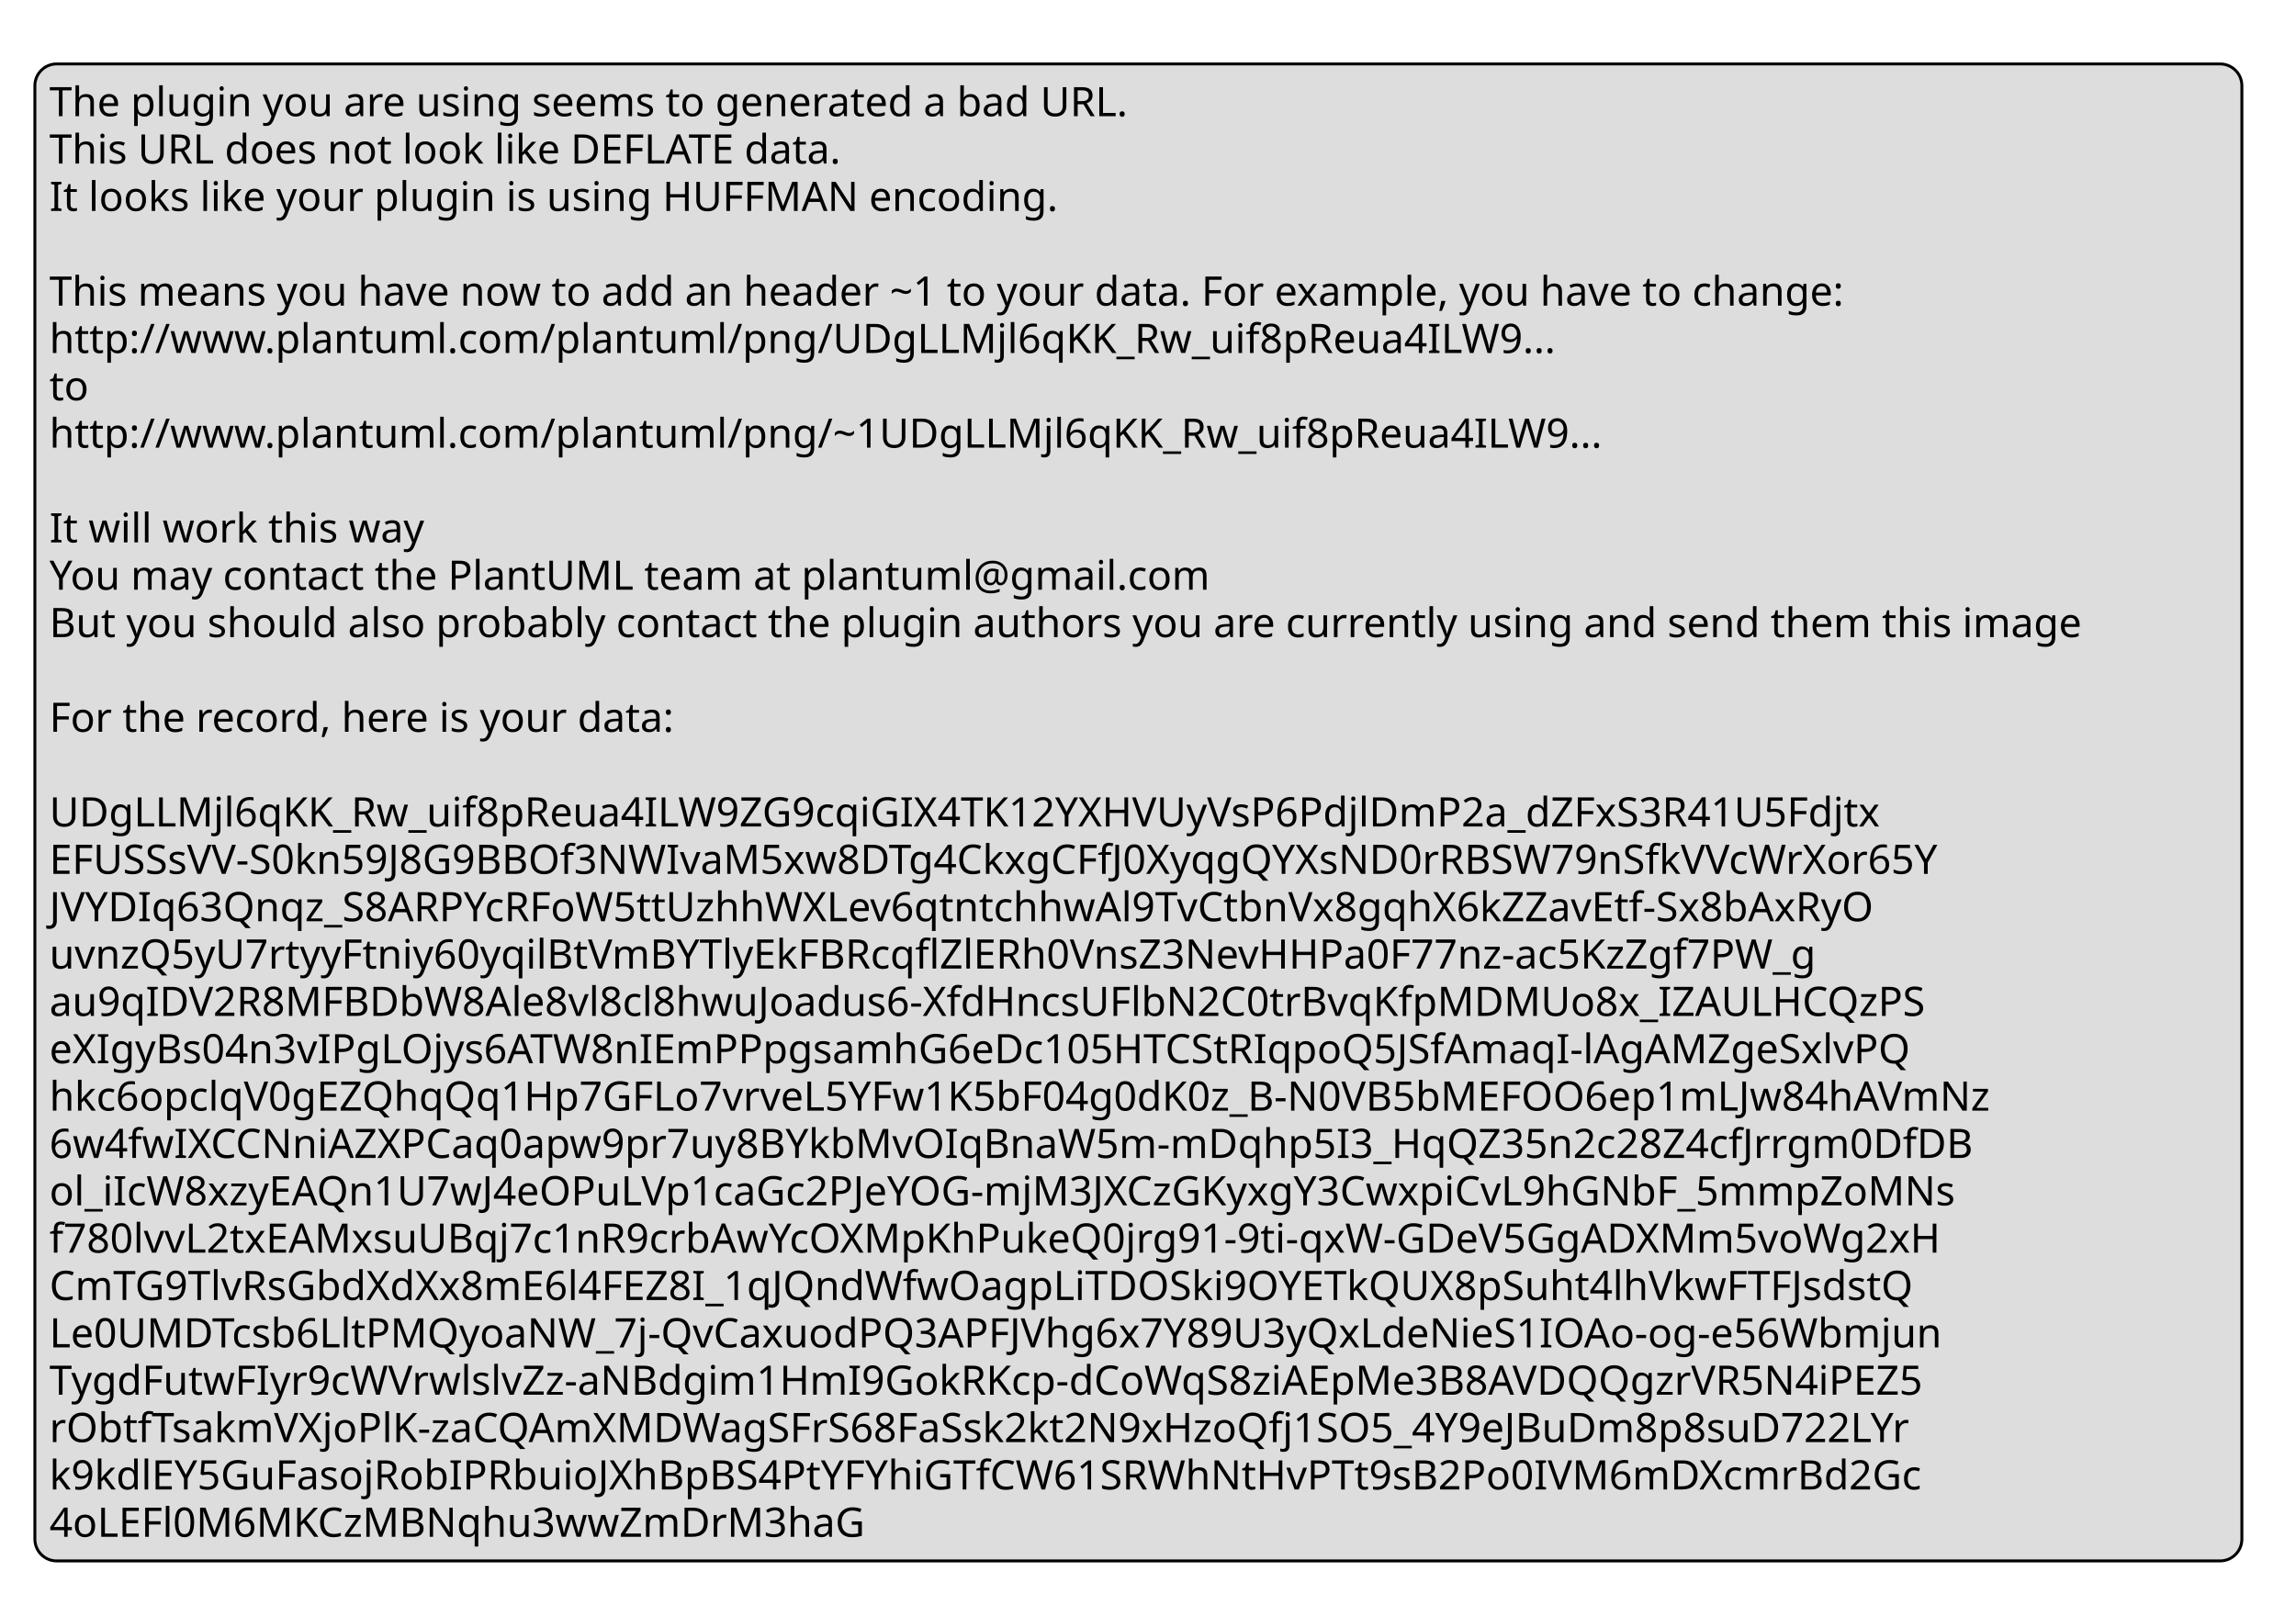
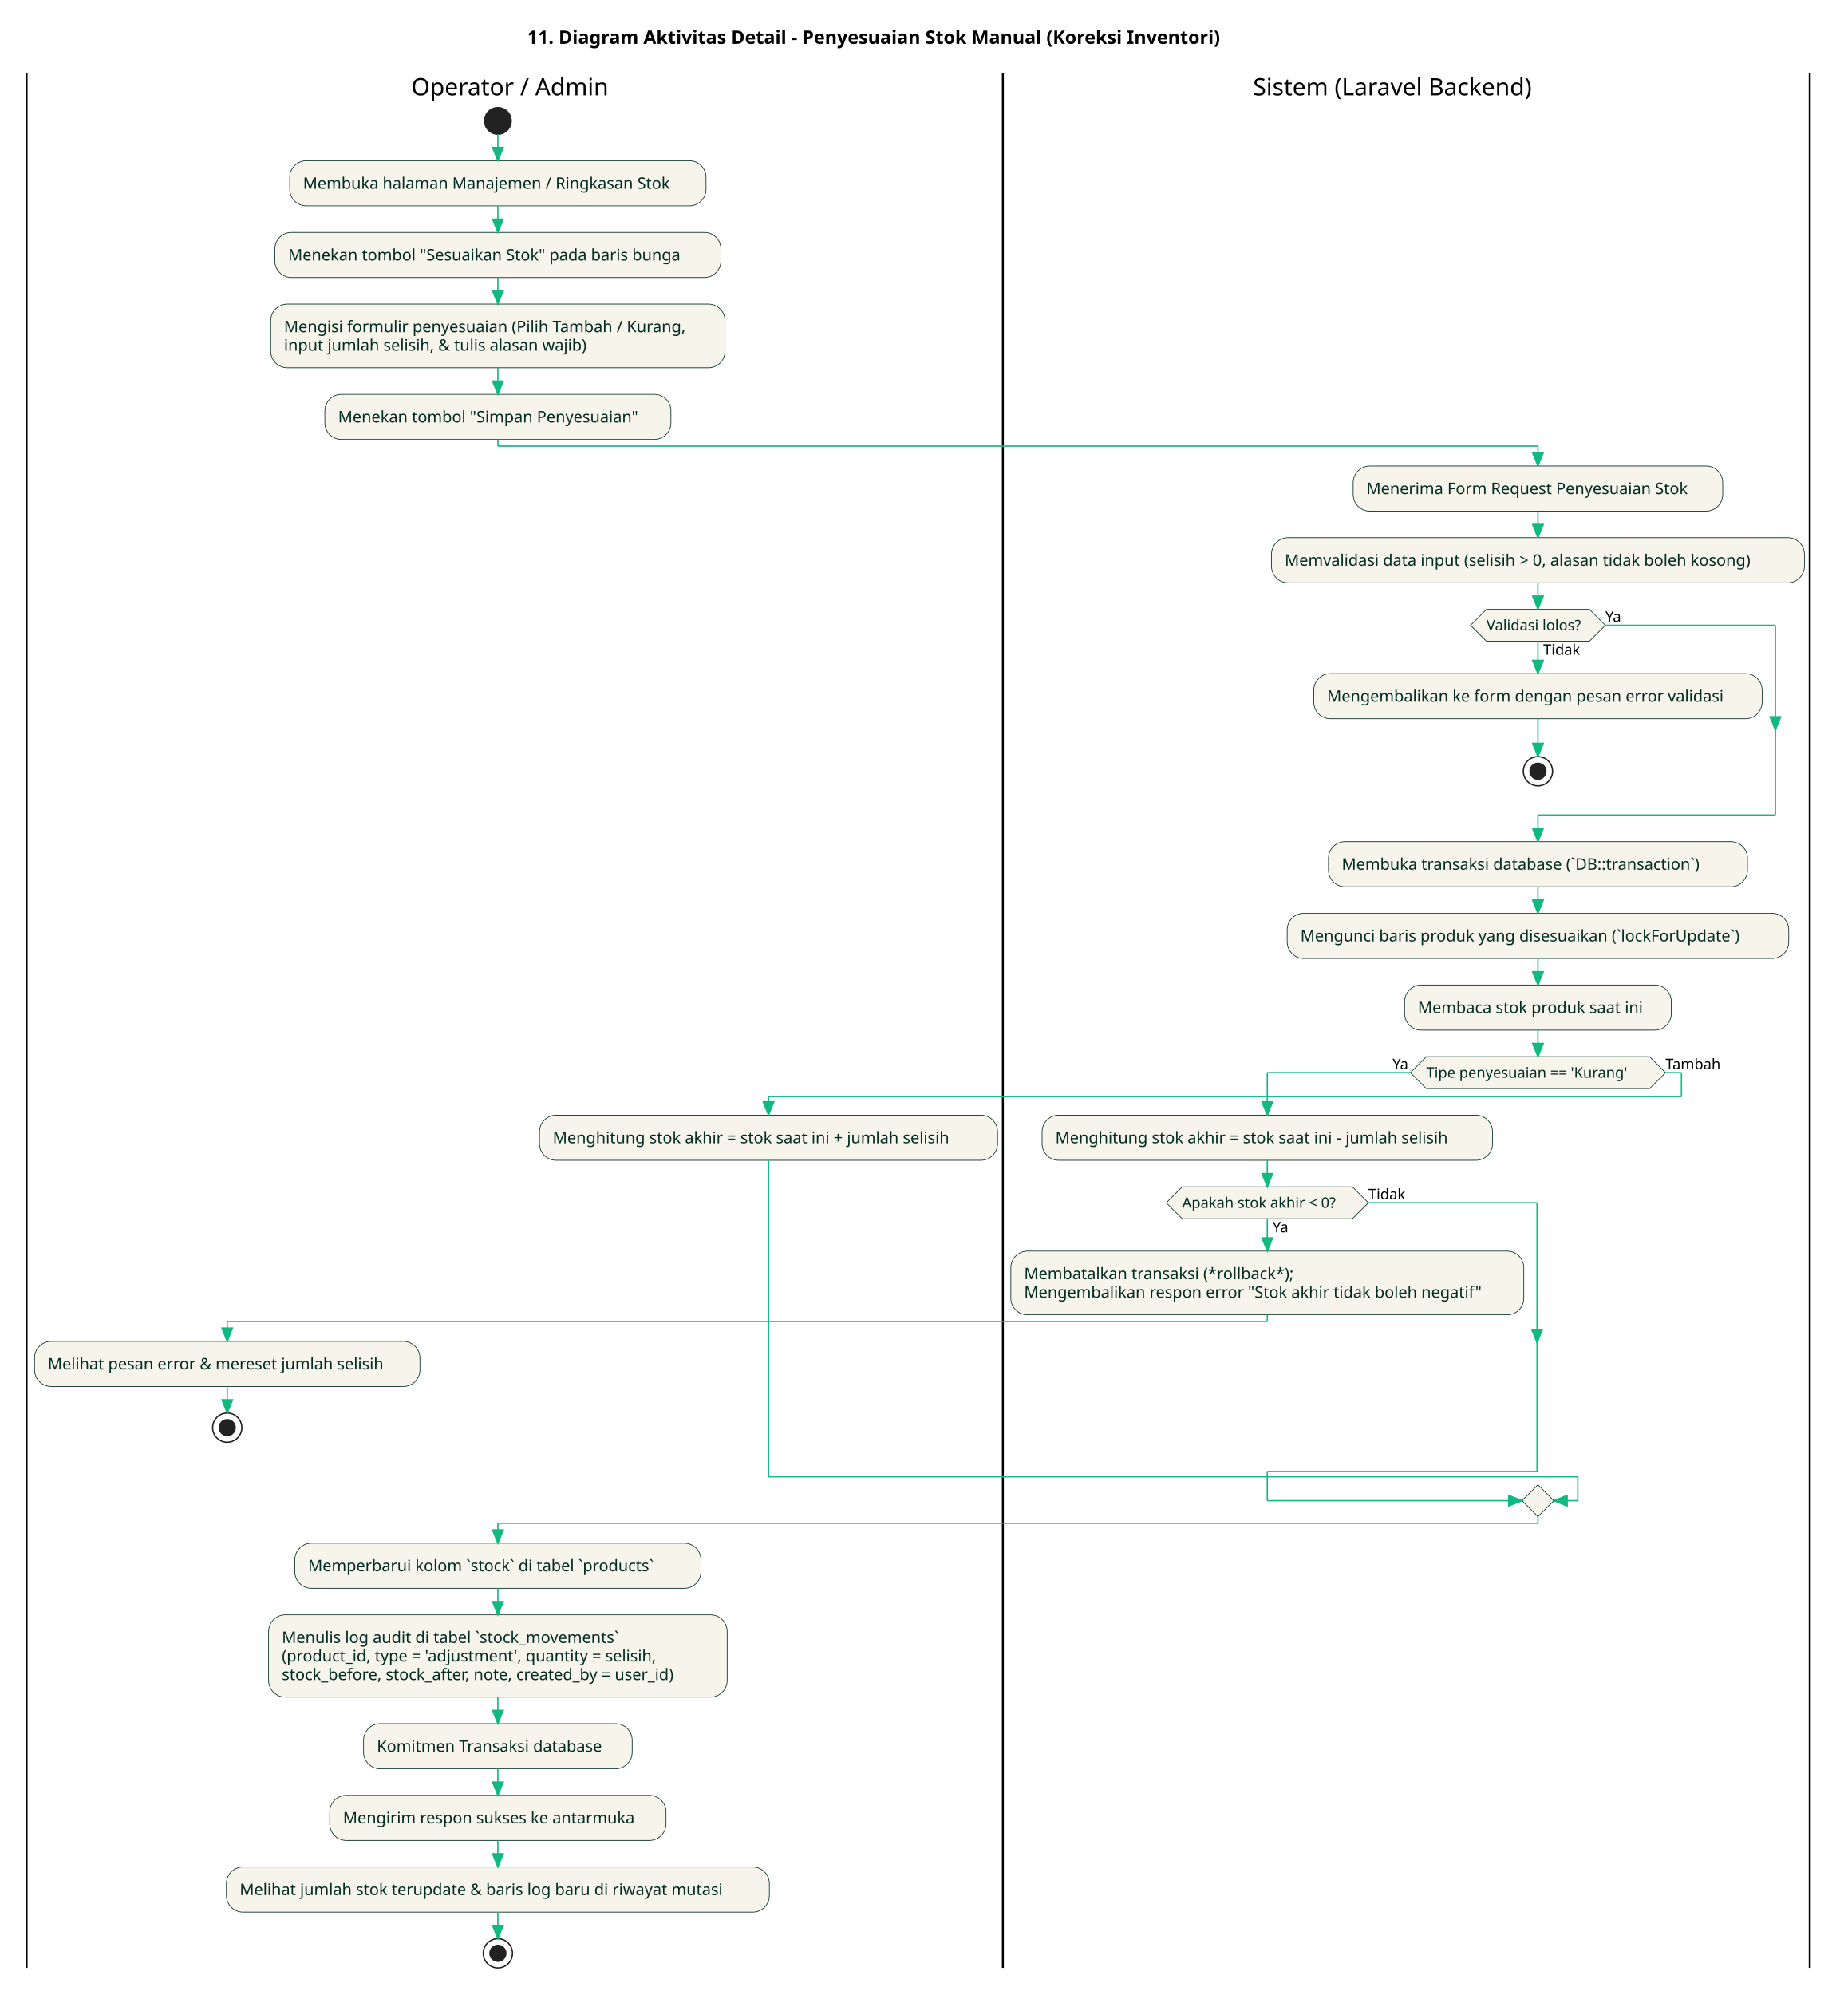
- <svg xmlns="http://www.w3.org/2000/svg" version="1.1" data-diagram-type="CLASS" style="width:790px;height:556px;background:#FFFFFF;" width="790px" height="556px" viewBox="0 0 790 556" zoomAndPan="magnify" preserveAspectRatio="none" contentStyleType="text/css">
+ <svg xmlns="http://www.w3.org/2000/svg" version="1.1" data-diagram-type="ACTIVITY" style="width:1391px;height:1502px;background:#FFFFFF;" width="1391px" height="1502px" viewBox="0 0 1391 1502" zoomAndPan="magnify" preserveAspectRatio="none" contentStyleType="text/css">
  <defs />
  <g>
-     <g class="legend" data-source-line="1">
-       <rect x="12" y="22" width="759.376" height="515.203" fill="#DDDDDD" style="stroke:#000000;stroke-width:1;" rx="7.5" ry="7.5" />
-       <text x="17" y="39.995" fill="#000000" font-size="14" lengthAdjust="spacing" textLength="399.301" font-family="sans-serif">The plugin you are using seems to generated a bad URL.</text>
-       <text x="17" y="56.292" fill="#000000" font-size="14" lengthAdjust="spacing" textLength="295.887" font-family="sans-serif">This URL does not look like DEFLATE data.</text>
-       <text x="17" y="72.589" fill="#000000" font-size="14" lengthAdjust="spacing" textLength="367.664" font-family="sans-serif">It looks like your plugin is using HUFFMAN encoding.</text>
-       <text x="17" y="88.886" fill="#000000" font-size="14" lengthAdjust="spacing" textLength="4.45" font-family="sans-serif"> </text>
-       <text x="17" y="105.183" fill="#000000" font-size="14" lengthAdjust="spacing" textLength="671.706" font-family="sans-serif">This means you have now to add an header ~1 to your data. For example, you have to change:</text>
-       <text x="17" y="121.48" fill="#000000" font-size="14" lengthAdjust="spacing" textLength="545.993" font-family="sans-serif">http://www.plantuml.com/plantuml/png/UDgLLMjl6qKK_Rw_uif8pReua4ILW9...</text>
-       <text x="17" y="137.776" fill="#000000" font-size="14" lengthAdjust="spacing" textLength="14.055" font-family="sans-serif">to</text>
-       <text x="17" y="154.073" fill="#000000" font-size="14" lengthAdjust="spacing" textLength="566.631" font-family="sans-serif">http://www.plantuml.com/plantuml/png/~1UDgLLMjl6qKK_Rw_uif8pReua4ILW9...</text>
-       <text x="17" y="170.37" fill="#000000" font-size="14" lengthAdjust="spacing" textLength="4.45" font-family="sans-serif"> </text>
-       <text x="17" y="186.667" fill="#000000" font-size="14" lengthAdjust="spacing" textLength="138.277" font-family="sans-serif">It will work this way</text>
-       <text x="17" y="202.964" fill="#000000" font-size="14" lengthAdjust="spacing" textLength="428.148" font-family="sans-serif">You may contact the PlantUML team at plantuml@gmail.com</text>
-       <text x="17" y="219.261" fill="#000000" font-size="14" lengthAdjust="spacing" textLength="749.376" font-family="sans-serif">But you should also probably contact the plugin authors you are currently using and send them this image</text>
-       <text x="17" y="235.558" fill="#000000" font-size="14" lengthAdjust="spacing" textLength="4.45" font-family="sans-serif"> </text>
-       <text x="17" y="251.855" fill="#000000" font-size="14" lengthAdjust="spacing" textLength="232.545" font-family="sans-serif">For the record, here is your data:</text>
-       <text x="17" y="268.151" fill="#000000" font-size="14" lengthAdjust="spacing" textLength="4.45" font-family="sans-serif"> </text>
-       <text x="17" y="284.448" fill="#000000" font-size="14" lengthAdjust="spacing" textLength="677.776" font-family="sans-serif">UDgLLMjl6qKK_Rw_uif8pReua4ILW9ZG9cqiGIX4TK12YXHVUyVsP6PdjlDmP2a_dZFxS3R41U5Fdjtx</text>
-       <text x="17" y="300.745" fill="#000000" font-size="14" lengthAdjust="spacing" textLength="704.197" font-family="sans-serif">EFUSSsVV-S0kn59J8G9BBOf3NWIvaM5xw8DTg4CkxgCFfJ0XyqgQYXsND0rRBSW79nSfkVVcWrXor65Y</text>
-       <text x="17" y="317.042" fill="#000000" font-size="14" lengthAdjust="spacing" textLength="681.352" font-family="sans-serif">JVYDIq63Qnqz_S8ARPYcRFoW5ttUzhhWXLev6qtntchhwAl9TvCtbnVx8gqhX6kZZavEtf-Sx8bAxRyO</text>
-       <text x="17" y="333.339" fill="#000000" font-size="14" lengthAdjust="spacing" textLength="660.618" font-family="sans-serif">uvnzQ5yU7rtyyFtniy60yqilBtVmBYTlyEkFBRcqflZlERh0VnsZ3NevHHPa0F77nz-ac5KzZgf7PW_g</text>
-       <text x="17" y="349.636" fill="#000000" font-size="14" lengthAdjust="spacing" textLength="684.715" font-family="sans-serif">au9qIDV2R8MFBDbW8Ale8vl8cl8hwuJoadus6-XfdHncsUFlbN2C0trBvqKfpMDMUo8x_IZAULHCQzPS</text>
-       <text x="17" y="365.933" fill="#000000" font-size="14" lengthAdjust="spacing" textLength="682.979" font-family="sans-serif">eXIgyBs04n3vIPgLOjys6ATW8nIEmPPpgsamhG6eDc105HTCStRIqpoQ5JSfAmaqI-lAgAMZgeSxlvPQ</text>
-       <text x="17" y="382.229" fill="#000000" font-size="14" lengthAdjust="spacing" textLength="715.634" font-family="sans-serif">hkc6opclqV0gEZQhqQq1Hp7GFLo7vrveL5YFw1K5bF04g0dK0z_B-N0VB5bMEFOO6ep1mLJw84hAVmNz</text>
-       <text x="17" y="398.526" fill="#000000" font-size="14" lengthAdjust="spacing" textLength="706.412" font-family="sans-serif">6w4fwIXCCNniAZXPCaq0apw9pr7uy8BYkbMvOIqBnaW5m-mDqhp5I3_HqQZ35n2c28Z4cfJrrgm0DfDB</text>
-       <text x="17" y="414.823" fill="#000000" font-size="14" lengthAdjust="spacing" textLength="701.77" font-family="sans-serif">ol_iIcW8xzyEAQn1U7wJ4eOPuLVp1caGc2PJeYOG-mjM3JXCzGKyxgY3CwxpiCvL9hGNbF_5mmpZoMNs</text>
-       <text x="17" y="431.12" fill="#000000" font-size="14" lengthAdjust="spacing" textLength="697.539" font-family="sans-serif">f780lvvL2txEAMxsuUBqj7c1nR9crbAwYcOXMpKhPukeQ0jrg91-9ti-qxW-GDeV5GgADXMm5voWg2xH</text>
-       <text x="17" y="447.417" fill="#000000" font-size="14" lengthAdjust="spacing" textLength="689.616" font-family="sans-serif">CmTG9TlvRsGbdXdXx8mE6l4FEZ8I_1qJQndWfwOagpLiTDOSki9OYETkQUX8pSuht4lhVkwFTFJsdstQ</text>
-       <text x="17" y="463.714" fill="#000000" font-size="14" lengthAdjust="spacing" textLength="691.811" font-family="sans-serif">Le0UMDTcsb6LltPMQyoaNW_7j-QvCaxuodPQ3APFJVhg6x7Y89U3yQxLdeNieS1IOAo-og-e56Wbmjun</text>
-       <text x="17" y="480.011" fill="#000000" font-size="14" lengthAdjust="spacing" textLength="691.052" font-family="sans-serif">TygdFutwFIyr9cWVrwlslvZz-aNBdgim1HmI9GokRKcp-dCoWqS8ziAEpMe3B8AVDQQgzrVR5N4iPEZ5</text>
-       <text x="17" y="496.308" fill="#000000" font-size="14" lengthAdjust="spacing" textLength="689.008" font-family="sans-serif">rObtfTsakmVXjoPlK-zaCQAmXMDWagSFrS68FaSsk2kt2N9xHzoQfj1SO5_4Y9eJBuDm8p8suD722LYr</text>
-       <text x="17" y="512.605" fill="#000000" font-size="14" lengthAdjust="spacing" textLength="687.046" font-family="sans-serif">k9kdlEY5GuFasojRobIPRbuioJXhBpBS4PtYFYhiGTfCW61SRWhNtHvPTt9sB2Po0IVM6mDXcmrBd2Gc</text>
-       <text x="17" y="528.901" fill="#000000" font-size="14" lengthAdjust="spacing" textLength="293.986" font-family="sans-serif">4oLEFl0M6MKCzMBNqhu3wwZmDrM3haG</text>
+     <g class="title" data-source-line="13">
+       <text x="396.934" y="32.995" fill="#000000" font-size="14" lengthAdjust="spacing" textLength="595.643" font-weight="700" font-family="'Plus Jakarta Sans'">11. Diagram Aktivitas Detail - Penyesuaian Stok Manual (Koreksi Inventori)</text>
    </g>
+     <rect x="20" y="55.042" width="1344.51" height="20.953" fill="none" style="stroke:none;stroke-width:1;" />
+     <ellipse cx="374.878" cy="90.995" rx="10" ry="10" fill="#222222" style="stroke:#222222;stroke-width:1;" />
+     <rect x="218.156" y="120.995" width="313.443" height="33.969" fill="#F7F4EB" style="stroke:#022C22;stroke-width:0.5;" rx="12.5" ry="12.5" />
+     <text x="228.156" y="142.134" fill="#022C22" font-size="12" lengthAdjust="spacing" textLength="293.443" font-family="'Plus Jakarta Sans'">Membuka halaman Manajemen / Ringkasan Stok</text>
+     <rect x="206.935" y="174.964" width="335.885" height="33.969" fill="#F7F4EB" style="stroke:#022C22;stroke-width:0.5;" rx="12.5" ry="12.5" />
+     <text x="216.935" y="196.102" fill="#022C22" font-size="12" lengthAdjust="spacing" textLength="315.885" font-family="'Plus Jakarta Sans'">Menekan tombol "Sesuaikan Stok" pada baris bunga</text>
+     <rect x="203.842" y="228.933" width="342.072" height="47.938" fill="#F7F4EB" style="stroke:#022C22;stroke-width:0.5;" rx="12.5" ry="12.5" />
+     <text x="213.842" y="250.071" fill="#022C22" font-size="12" lengthAdjust="spacing" textLength="322.072" font-family="'Plus Jakarta Sans'">Mengisi formulir penyesuaian (Pilih Tambah / Kurang,</text>
+     <text x="213.842" y="264.04" fill="#022C22" font-size="12" lengthAdjust="spacing" textLength="245.959" font-family="'Plus Jakarta Sans'">input jumlah selisih, &amp; tulis alasan wajib)</text>
+     <rect x="244.591" y="296.87" width="260.574" height="33.969" fill="#F7F4EB" style="stroke:#022C22;stroke-width:0.5;" rx="12.5" ry="12.5" />
+     <text x="254.591" y="318.009" fill="#022C22" font-size="12" lengthAdjust="spacing" textLength="240.574" font-family="'Plus Jakarta Sans'">Menekan tombol "Simpan Penyesuaian"</text>
+     <rect x="26" y="1009.878" width="290.193" height="33.969" fill="#F7F4EB" style="stroke:#022C22;stroke-width:0.5;" rx="12.5" ry="12.5" />
+     <text x="36" y="1031.017" fill="#022C22" font-size="12" lengthAdjust="spacing" textLength="270.193" font-family="'Plus Jakarta Sans'">Melihat pesan error &amp; mereset jumlah selisih</text>
+     <ellipse cx="171.097" cy="1074.847" rx="11" ry="11" fill="none" style="stroke:#222222;stroke-width:1;" />
+     <ellipse cx="171.097" cy="1074.847" rx="6" ry="6" fill="#222222" style="stroke:#222222;stroke-width:1;" />
+     <rect x="406.211" y="839.569" width="344.897" height="33.969" fill="#F7F4EB" style="stroke:#022C22;stroke-width:0.5;" rx="12.5" ry="12.5" />
+     <text x="416.211" y="860.708" fill="#022C22" font-size="12" lengthAdjust="spacing" textLength="324.897" font-family="'Plus Jakarta Sans'">Menghitung stok akhir = stok saat ini + jumlah selisih</text>
+     <rect x="221.982" y="1161.847" width="305.791" height="33.969" fill="#F7F4EB" style="stroke:#022C22;stroke-width:0.5;" rx="12.5" ry="12.5" />
+     <text x="231.982" y="1182.985" fill="#022C22" font-size="12" lengthAdjust="spacing" textLength="285.791" font-family="'Plus Jakarta Sans'">Memperbarui kolom `stock` di tabel `products`</text>
+     <rect x="202.239" y="1215.815" width="345.277" height="61.906" fill="#F7F4EB" style="stroke:#022C22;stroke-width:0.5;" rx="12.5" ry="12.5" />
+     <text x="212.239" y="1236.954" fill="#022C22" font-size="12" lengthAdjust="spacing" textLength="276.188" font-family="'Plus Jakarta Sans'">Menulis log audit di tabel `stock_movements`</text>
+     <text x="212.239" y="1250.923" fill="#022C22" font-size="12" lengthAdjust="spacing" textLength="311.666" font-family="'Plus Jakarta Sans'">(product_id, type = 'adjustment', quantity = selisih,</text>
+     <text x="212.239" y="1264.892" fill="#022C22" font-size="12" lengthAdjust="spacing" textLength="325.277" font-family="'Plus Jakarta Sans'">stock_before, stock_after, note, created_by = user_id)</text>
+     <rect x="273.756" y="1297.722" width="202.244" height="33.969" fill="#F7F4EB" style="stroke:#022C22;stroke-width:0.5;" rx="12.5" ry="12.5" />
+     <text x="283.756" y="1318.86" fill="#022C22" font-size="12" lengthAdjust="spacing" textLength="182.244" font-family="'Plus Jakarta Sans'">Komitmen Transaksi database</text>
+     <rect x="248.27" y="1351.69" width="253.215" height="33.969" fill="#F7F4EB" style="stroke:#022C22;stroke-width:0.5;" rx="12.5" ry="12.5" />
+     <text x="258.271" y="1372.829" fill="#022C22" font-size="12" lengthAdjust="spacing" textLength="233.215" font-family="'Plus Jakarta Sans'">Mengirim respon sukses ke antarmuka</text>
+     <rect x="170.467" y="1405.659" width="408.822" height="33.969" fill="#F7F4EB" style="stroke:#022C22;stroke-width:0.5;" rx="12.5" ry="12.5" />
+     <text x="180.467" y="1426.798" fill="#022C22" font-size="12" lengthAdjust="spacing" textLength="388.822" font-family="'Plus Jakarta Sans'">Melihat jumlah stok terupdate &amp; baris log baru di riwayat mutasi</text>
+     <ellipse cx="374.878" cy="1470.628" rx="11" ry="11" fill="none" style="stroke:#222222;stroke-width:1;" />
+     <ellipse cx="374.878" cy="1470.628" rx="6" ry="6" fill="#222222" style="stroke:#222222;stroke-width:1;" />
+     <line x1="20" y1="55.042" x2="20" y2="1481.628" style="stroke:#000000;stroke-width:1.5;" />
+     <rect x="1018.868" y="350.839" width="278.269" height="33.969" fill="#F7F4EB" style="stroke:#022C22;stroke-width:0.5;" rx="12.5" ry="12.5" />
+     <text x="1028.868" y="371.978" fill="#022C22" font-size="12" lengthAdjust="spacing" textLength="258.269" font-family="'Plus Jakarta Sans'">Menerima Form Request Penyesuaian Stok</text>
+     <rect x="957.356" y="404.808" width="401.293" height="33.969" fill="#F7F4EB" style="stroke:#022C22;stroke-width:0.5;" rx="12.5" ry="12.5" />
+     <text x="967.356" y="425.946" fill="#022C22" font-size="12" lengthAdjust="spacing" textLength="381.293" font-family="'Plus Jakarta Sans'">Memvalidasi data input (selisih &gt; 0, alasan tidak boleh kosong)</text>
+     <rect x="989.211" y="507.179" width="337.584" height="33.969" fill="#F7F4EB" style="stroke:#022C22;stroke-width:0.5;" rx="12.5" ry="12.5" />
+     <text x="999.211" y="528.317" fill="#022C22" font-size="12" lengthAdjust="spacing" textLength="317.584" font-family="'Plus Jakarta Sans'">Mengembalikan ke form dengan pesan error validasi</text>
+     <ellipse cx="1158.003" cy="580.663" rx="11" ry="11" fill="none" style="stroke:#222222;stroke-width:1;" />
+     <ellipse cx="1158.003" cy="580.663" rx="6" ry="6" fill="#222222" style="stroke:#222222;stroke-width:1;" />
+     <polygon points="1119.24,458.776,1196.766,458.776,1208.766,470.776,1196.766,482.776,1119.24,482.776,1107.24,470.776,1119.24,458.776" fill="#F7F4EB" style="stroke:#022C22;stroke-width:0.5;stroke-linejoin:miter;stroke-miterlimit:10;" />
+     <text x="1162.003" y="492.987" fill="#000000" font-size="11" lengthAdjust="spacing" textLength="29.869" font-family="'Plus Jakarta Sans'">Tidak</text>
+     <text x="1119.24" y="474.584" fill="#022C22" font-size="11" lengthAdjust="spacing" textLength="77.526" font-family="'Plus Jakarta Sans'">Validasi lolos?</text>
+     <text x="1208.766" y="468.182" fill="#000000" font-size="11" lengthAdjust="spacing" textLength="13.46" font-family="'Plus Jakarta Sans'">Ya</text>
+     <rect x="1000.265" y="633.663" width="315.477" height="33.969" fill="#F7F4EB" style="stroke:#022C22;stroke-width:0.5;" rx="12.5" ry="12.5" />
+     <text x="1010.265" y="654.802" fill="#022C22" font-size="12" lengthAdjust="spacing" textLength="295.477" font-family="'Plus Jakarta Sans'">Membuka transaksi database (`DB::transaction`)</text>
+     <rect x="969.169" y="687.632" width="377.668" height="33.969" fill="#F7F4EB" style="stroke:#022C22;stroke-width:0.5;" rx="12.5" ry="12.5" />
+     <text x="979.169" y="708.77" fill="#022C22" font-size="12" lengthAdjust="spacing" textLength="357.668" font-family="'Plus Jakarta Sans'">Mengunci baris produk yang disesuaikan (`lockForUpdate`)</text>
+     <rect x="1057.575" y="741.601" width="200.856" height="33.969" fill="#F7F4EB" style="stroke:#022C22;stroke-width:0.5;" rx="12.5" ry="12.5" />
+     <text x="1067.575" y="762.739" fill="#022C22" font-size="12" lengthAdjust="spacing" textLength="180.856" font-family="'Plus Jakarta Sans'">Membaca stok produk saat ini</text>
+     <polygon points="1073.948,795.569,1242.058,795.569,1254.058,807.569,1242.058,819.569,1073.948,819.569,1061.948,807.569,1073.948,795.569" fill="#F7F4EB" style="stroke:#022C22;stroke-width:0.5;stroke-linejoin:miter;stroke-miterlimit:10;" />
+     <text x="1073.948" y="811.377" fill="#022C22" font-size="11" lengthAdjust="spacing" textLength="168.11" font-family="'Plus Jakarta Sans'">Tipe penyesuaian == 'Kurang'</text>
+     <text x="1048.488" y="804.975" fill="#000000" font-size="11" lengthAdjust="spacing" textLength="13.46" font-family="'Plus Jakarta Sans'">Ya</text>
+     <text x="1254.058" y="804.975" fill="#000000" font-size="11" lengthAdjust="spacing" textLength="44.87" font-family="'Plus Jakarta Sans'">Tambah</text>
+     <rect x="784.636" y="839.569" width="339.172" height="33.969" fill="#F7F4EB" style="stroke:#022C22;stroke-width:0.5;" rx="12.5" ry="12.5" />
+     <text x="794.636" y="860.708" fill="#022C22" font-size="12" lengthAdjust="spacing" textLength="319.172" font-family="'Plus Jakarta Sans'">Menghitung stok akhir = stok saat ini - jumlah selisih</text>
+     <rect x="761.107" y="941.94" width="386.228" height="47.938" fill="#F7F4EB" style="stroke:#022C22;stroke-width:0.5;" rx="12.5" ry="12.5" />
+     <text x="771.107" y="963.079" fill="#022C22" font-size="12" lengthAdjust="spacing" textLength="216.932" font-family="'Plus Jakarta Sans'">Membatalkan transaksi (*rollback*);</text>
+     <text x="771.107" y="977.048" fill="#022C22" font-size="12" lengthAdjust="spacing" textLength="366.228" font-family="'Plus Jakarta Sans'">Mengembalikan respon error "Stok akhir tidak boleh negatif"</text>
+     <polygon points="890.134,893.538,1018.31,893.538,1030.31,905.538,1018.31,917.538,890.134,917.538,878.134,905.538,890.134,893.538" fill="#F7F4EB" style="stroke:#022C22;stroke-width:0.5;stroke-linejoin:miter;stroke-miterlimit:10;" />
+     <text x="958.222" y="927.749" fill="#000000" font-size="11" lengthAdjust="spacing" textLength="13.46" font-family="'Plus Jakarta Sans'">Ya</text>
+     <text x="890.134" y="909.346" fill="#022C22" font-size="11" lengthAdjust="spacing" textLength="128.176" font-family="'Plus Jakarta Sans'">Apakah stok akhir &lt; 0?</text>
+     <text x="1030.31" y="902.944" fill="#000000" font-size="11" lengthAdjust="spacing" textLength="29.869" font-family="'Plus Jakarta Sans'">Tidak</text>
+     <polygon points="1158.003,1117.847,1170.003,1129.847,1158.003,1141.847,1146.003,1129.847,1158.003,1117.847" fill="#F7F4EB" style="stroke:#022C22;stroke-width:0.5;stroke-linejoin:miter;stroke-miterlimit:10;" />
+     <line x1="755.107" y1="55.042" x2="755.107" y2="1481.628" style="stroke:#000000;stroke-width:1.5;" />
+     <line x1="1362.649" y1="55.042" x2="1362.649" y2="1481.628" style="stroke:#000000;stroke-width:1.5;" />
+     <line x1="374.878" y1="100.995" x2="374.878" y2="120.995" style="stroke:#10B981;stroke-width:1;" />
+     <polygon points="370.878,110.995,378.878,110.995,374.878,120.995" fill="#10B981" style="stroke:#10B981;stroke-width:1;stroke-linejoin:miter;stroke-miterlimit:10;" />
+     <line x1="374.878" y1="154.964" x2="374.878" y2="174.964" style="stroke:#10B981;stroke-width:1;" />
+     <polygon points="370.878,164.964,378.878,164.964,374.878,174.964" fill="#10B981" style="stroke:#10B981;stroke-width:1;stroke-linejoin:miter;stroke-miterlimit:10;" />
+     <line x1="374.878" y1="208.933" x2="374.878" y2="228.933" style="stroke:#10B981;stroke-width:1;" />
+     <polygon points="370.878,218.933,378.878,218.933,374.878,228.933" fill="#10B981" style="stroke:#10B981;stroke-width:1;stroke-linejoin:miter;stroke-miterlimit:10;" />
+     <line x1="374.878" y1="276.87" x2="374.878" y2="296.87" style="stroke:#10B981;stroke-width:1;" />
+     <polygon points="370.878,286.87,378.878,286.87,374.878,296.87" fill="#10B981" style="stroke:#10B981;stroke-width:1;stroke-linejoin:miter;stroke-miterlimit:10;" />
+     <line x1="171.097" y1="1043.847" x2="171.097" y2="1063.847" style="stroke:#10B981;stroke-width:1;" />
+     <polygon points="167.097,1053.847,175.097,1053.847,171.097,1063.847" fill="#10B981" style="stroke:#10B981;stroke-width:1;stroke-linejoin:miter;stroke-miterlimit:10;" />
+     <line x1="374.878" y1="1195.815" x2="374.878" y2="1215.815" style="stroke:#10B981;stroke-width:1;" />
+     <polygon points="370.878,1205.815,378.878,1205.815,374.878,1215.815" fill="#10B981" style="stroke:#10B981;stroke-width:1;stroke-linejoin:miter;stroke-miterlimit:10;" />
+     <line x1="374.878" y1="1277.722" x2="374.878" y2="1297.722" style="stroke:#10B981;stroke-width:1;" />
+     <polygon points="370.878,1287.722,378.878,1287.722,374.878,1297.722" fill="#10B981" style="stroke:#10B981;stroke-width:1;stroke-linejoin:miter;stroke-miterlimit:10;" />
+     <line x1="374.878" y1="1331.69" x2="374.878" y2="1351.69" style="stroke:#10B981;stroke-width:1;" />
+     <polygon points="370.878,1341.69,378.878,1341.69,374.878,1351.69" fill="#10B981" style="stroke:#10B981;stroke-width:1;stroke-linejoin:miter;stroke-miterlimit:10;" />
+     <line x1="374.878" y1="1385.659" x2="374.878" y2="1405.659" style="stroke:#10B981;stroke-width:1;" />
+     <polygon points="370.878,1395.659,378.878,1395.659,374.878,1405.659" fill="#10B981" style="stroke:#10B981;stroke-width:1;stroke-linejoin:miter;stroke-miterlimit:10;" />
+     <line x1="374.878" y1="1439.628" x2="374.878" y2="1459.628" style="stroke:#10B981;stroke-width:1;" />
+     <polygon points="370.878,1449.628,378.878,1449.628,374.878,1459.628" fill="#10B981" style="stroke:#10B981;stroke-width:1;stroke-linejoin:miter;stroke-miterlimit:10;" />
+     <line x1="1158.003" y1="384.808" x2="1158.003" y2="404.808" style="stroke:#10B981;stroke-width:1;" />
+     <polygon points="1154.003,394.808,1162.003,394.808,1158.003,404.808" fill="#10B981" style="stroke:#10B981;stroke-width:1;stroke-linejoin:miter;stroke-miterlimit:10;" />
+     <line x1="1158.003" y1="541.148" x2="1158.003" y2="569.663" style="stroke:#10B981;stroke-width:1;" />
+     <polygon points="1154.003,559.663,1162.003,559.663,1158.003,569.663" fill="#10B981" style="stroke:#10B981;stroke-width:1;stroke-linejoin:miter;stroke-miterlimit:10;" />
+     <line x1="1158.003" y1="482.776" x2="1158.003" y2="507.179" style="stroke:#10B981;stroke-width:1;" />
+     <polygon points="1154.003,497.179,1162.003,497.179,1158.003,507.179" fill="#10B981" style="stroke:#10B981;stroke-width:1;stroke-linejoin:miter;stroke-miterlimit:10;" />
+     <line x1="1208.766" y1="470.776" x2="1336.795" y2="470.776" style="stroke:#10B981;stroke-width:1;" />
+     <polygon points="1332.795,539.663,1340.795,539.663,1336.795,549.663" fill="#10B981" style="stroke:#10B981;stroke-width:1;stroke-linejoin:miter;stroke-miterlimit:10;" />
+     <line x1="1336.795" y1="470.776" x2="1336.795" y2="613.663" style="stroke:#10B981;stroke-width:1;" />
+     <line x1="1336.795" y1="613.663" x2="1158.003" y2="613.663" style="stroke:#10B981;stroke-width:1;" />
+     <line x1="1158.003" y1="613.663" x2="1158.003" y2="633.663" style="stroke:#10B981;stroke-width:1;" />
+     <polygon points="1154.003,623.663,1162.003,623.663,1158.003,633.663" fill="#10B981" style="stroke:#10B981;stroke-width:1;stroke-linejoin:miter;stroke-miterlimit:10;" />
+     <line x1="1158.003" y1="438.776" x2="1158.003" y2="458.776" style="stroke:#10B981;stroke-width:1;" />
+     <polygon points="1154.003,448.776,1162.003,448.776,1158.003,458.776" fill="#10B981" style="stroke:#10B981;stroke-width:1;stroke-linejoin:miter;stroke-miterlimit:10;" />
+     <line x1="1158.003" y1="667.632" x2="1158.003" y2="687.632" style="stroke:#10B981;stroke-width:1;" />
+     <polygon points="1154.003,677.632,1162.003,677.632,1158.003,687.632" fill="#10B981" style="stroke:#10B981;stroke-width:1;stroke-linejoin:miter;stroke-miterlimit:10;" />
+     <line x1="1158.003" y1="721.601" x2="1158.003" y2="741.601" style="stroke:#10B981;stroke-width:1;" />
+     <polygon points="1154.003,731.601,1162.003,731.601,1158.003,741.601" fill="#10B981" style="stroke:#10B981;stroke-width:1;stroke-linejoin:miter;stroke-miterlimit:10;" />
+     <line x1="954.222" y1="917.538" x2="954.222" y2="941.94" style="stroke:#10B981;stroke-width:1;" />
+     <polygon points="950.222,931.94,958.222,931.94,954.222,941.94" fill="#10B981" style="stroke:#10B981;stroke-width:1;stroke-linejoin:miter;stroke-miterlimit:10;" />
+     <line x1="1030.31" y1="905.538" x2="1157.336" y2="905.538" style="stroke:#10B981;stroke-width:1;" />
+     <polygon points="1153.336,1000.894,1161.336,1000.894,1157.336,1010.894" fill="#10B981" style="stroke:#10B981;stroke-width:1;stroke-linejoin:miter;stroke-miterlimit:10;" />
+     <line x1="1157.336" y1="905.538" x2="1157.336" y2="1107.847" style="stroke:#10B981;stroke-width:1;" />
+     <line x1="1157.336" y1="1107.847" x2="954.222" y2="1107.847" style="stroke:#10B981;stroke-width:1;" />
+     <line x1="954.222" y1="1107.847" x2="954.222" y2="1129.847" style="stroke:#10B981;stroke-width:1;" />
+     <line x1="954.222" y1="1129.847" x2="1146.003" y2="1129.847" style="stroke:#10B981;stroke-width:1;" />
+     <polygon points="1136.003,1125.847,1146.003,1129.847,1136.003,1133.847" fill="#10B981" style="stroke:#10B981;stroke-width:1;stroke-linejoin:miter;stroke-miterlimit:10;" />
+     <line x1="954.222" y1="873.538" x2="954.222" y2="893.538" style="stroke:#10B981;stroke-width:1;" />
+     <polygon points="950.222,883.538,958.222,883.538,954.222,893.538" fill="#10B981" style="stroke:#10B981;stroke-width:1;stroke-linejoin:miter;stroke-miterlimit:10;" />
+     <line x1="1061.948" y1="807.569" x2="954.222" y2="807.569" style="stroke:#10B981;stroke-width:1;" />
+     <line x1="954.222" y1="807.569" x2="954.222" y2="839.569" style="stroke:#10B981;stroke-width:1;" />
+     <polygon points="950.222,829.569,958.222,829.569,954.222,839.569" fill="#10B981" style="stroke:#10B981;stroke-width:1;stroke-linejoin:miter;stroke-miterlimit:10;" />
+     <line x1="1158.003" y1="775.569" x2="1158.003" y2="795.569" style="stroke:#10B981;stroke-width:1;" />
+     <polygon points="1154.003,785.569,1162.003,785.569,1158.003,795.569" fill="#10B981" style="stroke:#10B981;stroke-width:1;stroke-linejoin:miter;stroke-miterlimit:10;" />
+     <line x1="374.878" y1="330.839" x2="374.878" y2="335.839" style="stroke:#10B981;stroke-width:1;" />
+     <line x1="374.878" y1="335.839" x2="1158.003" y2="335.839" style="stroke:#10B981;stroke-width:1;" />
+     <line x1="1158.003" y1="335.839" x2="1158.003" y2="350.839" style="stroke:#10B981;stroke-width:1;" />
+     <polygon points="1154.003,340.839,1162.003,340.839,1158.003,350.839" fill="#10B981" style="stroke:#10B981;stroke-width:1;stroke-linejoin:miter;stroke-miterlimit:10;" />
+     <line x1="954.222" y1="989.878" x2="954.222" y2="994.878" style="stroke:#10B981;stroke-width:1;" />
+     <line x1="954.222" y1="994.878" x2="171.097" y2="994.878" style="stroke:#10B981;stroke-width:1;" />
+     <line x1="171.097" y1="994.878" x2="171.097" y2="1009.878" style="stroke:#10B981;stroke-width:1;" />
+     <polygon points="167.097,999.878,175.097,999.878,171.097,1009.878" fill="#10B981" style="stroke:#10B981;stroke-width:1;stroke-linejoin:miter;stroke-miterlimit:10;" />
+     <line x1="1254.058" y1="807.569" x2="1266.058" y2="807.569" style="stroke:#10B981;stroke-width:1;" />
+     <line x1="1266.058" y1="807.569" x2="1266.058" y2="825.569" style="stroke:#10B981;stroke-width:1;" />
+     <line x1="1266.058" y1="825.569" x2="578.659" y2="825.569" style="stroke:#10B981;stroke-width:1;" />
+     <line x1="578.659" y1="825.569" x2="578.659" y2="839.569" style="stroke:#10B981;stroke-width:1;" />
+     <polygon points="574.659,829.569,582.659,829.569,578.659,839.569" fill="#10B981" style="stroke:#10B981;stroke-width:1;stroke-linejoin:miter;stroke-miterlimit:10;" />
+     <line x1="578.659" y1="873.538" x2="578.659" y2="1111.847" style="stroke:#10B981;stroke-width:1;" />
+     <line x1="578.659" y1="1111.847" x2="1188.003" y2="1111.847" style="stroke:#10B981;stroke-width:1;" />
+     <line x1="1188.003" y1="1111.847" x2="1188.003" y2="1129.847" style="stroke:#10B981;stroke-width:1;" />
+     <line x1="1188.003" y1="1129.847" x2="1170.003" y2="1129.847" style="stroke:#10B981;stroke-width:1;" />
+     <polygon points="1180.003,1125.847,1170.003,1129.847,1180.003,1133.847" fill="#10B981" style="stroke:#10B981;stroke-width:1;stroke-linejoin:miter;stroke-miterlimit:10;" />
+     <line x1="1158.003" y1="1141.847" x2="1158.003" y2="1146.847" style="stroke:#10B981;stroke-width:1;" />
+     <line x1="1158.003" y1="1146.847" x2="374.878" y2="1146.847" style="stroke:#10B981;stroke-width:1;" />
+     <line x1="374.878" y1="1146.847" x2="374.878" y2="1161.847" style="stroke:#10B981;stroke-width:1;" />
+     <polygon points="370.878,1151.847,378.878,1151.847,374.878,1161.847" fill="#10B981" style="stroke:#10B981;stroke-width:1;stroke-linejoin:miter;stroke-miterlimit:10;" />
+     <text x="309.674" y="71.75" fill="#000000" font-size="18" lengthAdjust="spacing" textLength="155.76" font-family="'Plus Jakarta Sans'">Operator / Admin</text>
+     <text x="943.487" y="71.75" fill="#000000" font-size="18" lengthAdjust="spacing" textLength="230.783" font-family="'Plus Jakarta Sans'">Sistem (Laravel Backend)</text>
  </g>
</svg>
